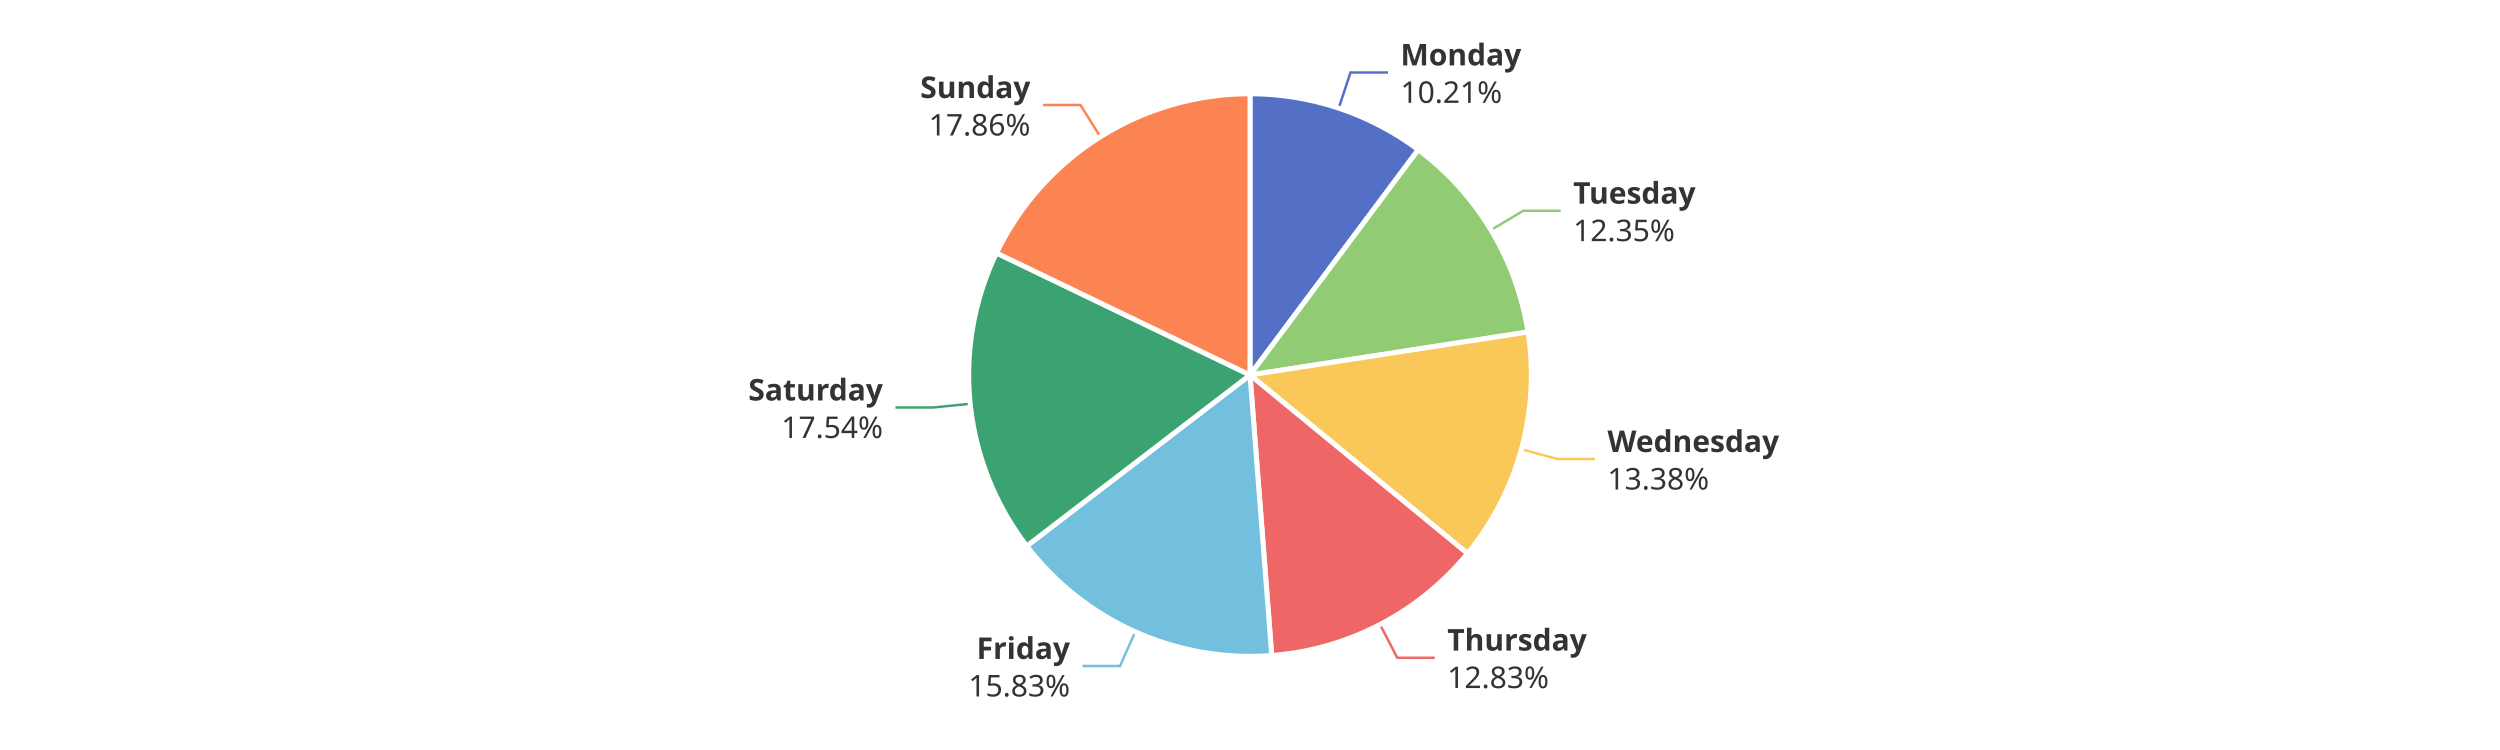
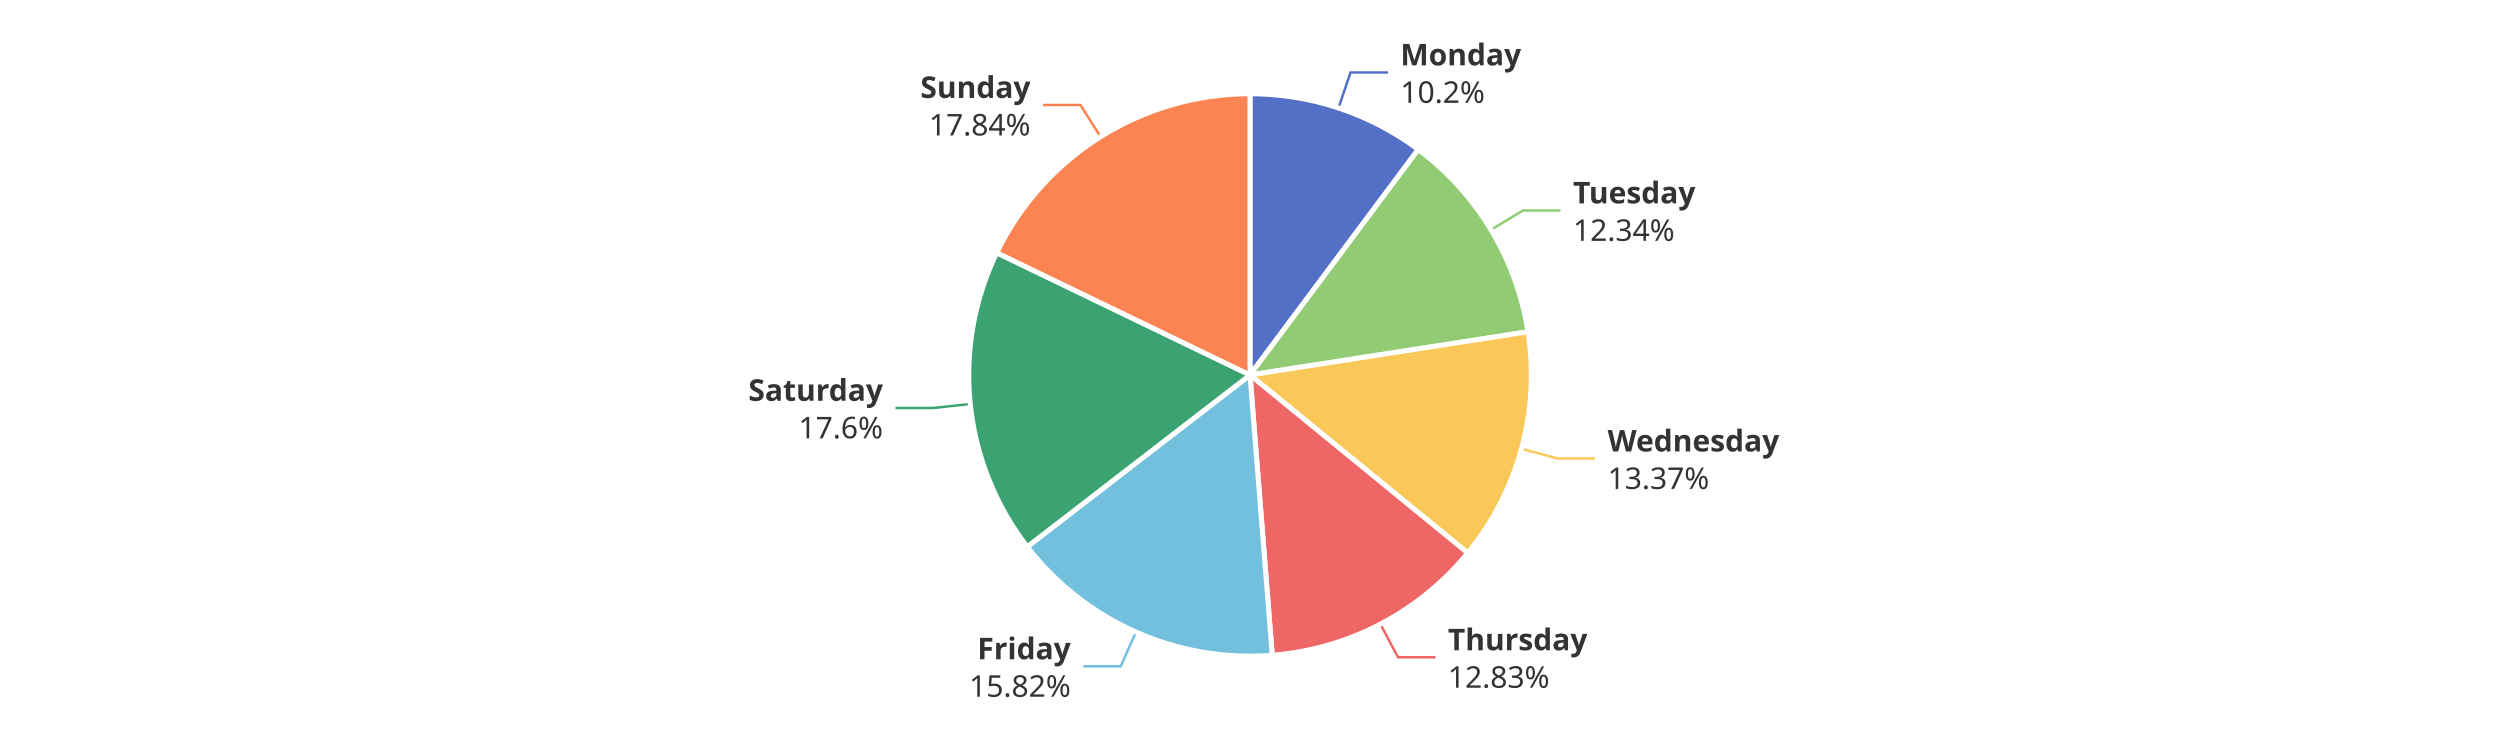
<svg xmlns="http://www.w3.org/2000/svg" width="1000" height="300" version="1.1" baseProfile="full" viewBox="0 0 1000 300">
  <rect width="1000" height="300" x="0" y="0" id="0" fill="#ffffff" />
-   <polyline points="535.5 43.2 540.2 29 555.2 29" fill="none" stroke="#5470c6" />
-   <polyline points="596.4 92 609.3 84.3 624.3 84.3" fill="none" stroke="#91cc75" />
-   <polyline points="608.5 179.7 623 183.6 638 183.6" fill="none" stroke="#fac858" />
-   <polyline points="552 249.8 558.9 263.1 573.9 263.1" fill="none" stroke="#ee6666" />
-   <polyline points="454.1 252.7 448 266.4 433 266.4" fill="none" stroke="#73c0de" />
-   <polyline points="388.1 161.5 373.2 163 358.2 163" fill="none" stroke="#3ba272" />
-   <polyline points="440.1 54.7 432.2 42 417.2 42" fill="none" stroke="#fc8452" />
-   <path d="M500 37.5A112.5 112.5 0 0 1 567.3 59.9L500 150Z" fill="#5470c6" stroke="#fff" stroke-width="2" stroke-linejoin="round" />
-   <path d="M567.3 59.9A112.5 112.5 0 0 1 611.2 132.8L500 150Z" fill="#91cc75" stroke="#fff" stroke-width="2" stroke-linejoin="round" />
-   <path d="M611.2 132.8A112.5 112.5 0 0 1 587 221.4L500 150Z" fill="#fac858" stroke="#fff" stroke-width="2" stroke-linejoin="round" />
-   <path d="M587 221.4A112.5 112.5 0 0 1 508.7 262.2L500 150Z" fill="#ee6666" stroke="#fff" stroke-width="2" stroke-linejoin="round" />
-   <path d="M508.7 262.2A112.5 112.5 0 0 1 410.7 218.4L500 150Z" fill="#73c0de" stroke="#fff" stroke-width="2" stroke-linejoin="round" />
-   <path d="M410.7 218.4A112.5 112.5 0 0 1 398.6 101.2L500 150Z" fill="#3ba272" stroke="#fff" stroke-width="2" stroke-linejoin="round" />
-   <path d="M398.6 101.2A112.5 112.5 0 0 1 500 37.5L500 150Z" fill="#fc8452" stroke="#fff" stroke-width="2" stroke-linejoin="round" />
-   <path d="M0 -15l42.8 0l0 30l-42.8 0Z" transform="translate(560.1988 29.0029)" fill="none" />
-   <text dominant-baseline="central" text-anchor="start" style="font-size:12px;font-family:sans-serif;font-weight:bold;" y="-7.5" transform="translate(560.1988 29.0029)" fill="#333" stroke="rgb(255,255,255)" stroke-width="2" paint-order="stroke" stroke-miterlimit="2">Monday</text>
-   <text dominant-baseline="central" text-anchor="start" style="font-size:12px;font-family:sans-serif;" y="7.5" transform="translate(560.1988 29.0029)" fill="#333" stroke="rgb(255,255,255)" stroke-width="2" paint-order="stroke" stroke-miterlimit="2">10.21%</text>
-   <path d="M0 -15l46.2 0l0 30l-46.2 0Z" transform="translate(629.2728 84.3059)" fill="none" />
-   <text dominant-baseline="central" text-anchor="start" style="font-size:12px;font-family:sans-serif;font-weight:bold;" y="-7.5" transform="translate(629.2728 84.3059)" fill="#333" stroke="rgb(255,255,255)" stroke-width="2" paint-order="stroke" stroke-miterlimit="2">Tuesday</text>
-   <text dominant-baseline="central" text-anchor="start" style="font-size:12px;font-family:sans-serif;" y="7.5" transform="translate(629.2728 84.3059)" fill="#333" stroke="rgb(255,255,255)" stroke-width="2" paint-order="stroke" stroke-miterlimit="2">12.35%</text>
-   <path d="M0 -15l63.6 0l0 30l-63.6 0Z" transform="translate(642.9811 183.6438)" fill="none" />
-   <text dominant-baseline="central" text-anchor="start" style="font-size:12px;font-family:sans-serif;font-weight:bold;" y="-7.5" transform="translate(642.9811 183.6438)" fill="#333" stroke="rgb(255,255,255)" stroke-width="2" paint-order="stroke" stroke-miterlimit="2">Wednesday</text>
-   <text dominant-baseline="central" text-anchor="start" style="font-size:12px;font-family:sans-serif;" y="7.5" transform="translate(642.9811 183.6438)" fill="#333" stroke="rgb(255,255,255)" stroke-width="2" paint-order="stroke" stroke-miterlimit="2">13.38%</text>
-   <path d="M0 -15l50.2 0l0 30l-50.2 0Z" transform="translate(578.9164 263.0713)" fill="none" />
-   <text dominant-baseline="central" text-anchor="start" style="font-size:12px;font-family:sans-serif;font-weight:bold;" y="-7.5" transform="translate(578.9164 263.0713)" fill="#333" stroke="rgb(255,255,255)" stroke-width="2" paint-order="stroke" stroke-miterlimit="2">Thursday</text>
-   <text dominant-baseline="central" text-anchor="start" style="font-size:12px;font-family:sans-serif;" y="7.5" transform="translate(578.9164 263.0713)" fill="#333" stroke="rgb(255,255,255)" stroke-width="2" paint-order="stroke" stroke-miterlimit="2">12.83%</text>
-   <path d="M-40.9 -15l40.9 0l0 30l-40.9 0Z" transform="translate(428.0069 266.4172)" fill="none" />
-   <text dominant-baseline="central" text-anchor="end" style="font-size:12px;font-family:sans-serif;font-weight:bold;" y="-7.5" transform="translate(428.0069 266.4172)" fill="#333" stroke="rgb(255,255,255)" stroke-width="2" paint-order="stroke" stroke-miterlimit="2">Friday</text>
-   <text dominant-baseline="central" text-anchor="end" style="font-size:12px;font-family:sans-serif;" y="7.5" transform="translate(428.0069 266.4172)" fill="#333" stroke="rgb(255,255,255)" stroke-width="2" paint-order="stroke" stroke-miterlimit="2">15.83%</text>
-   <path d="M-48.2 -15l48.2 0l0 30l-48.2 0Z" transform="translate(353.1681 163.0352)" fill="none" />
-   <text dominant-baseline="central" text-anchor="end" style="font-size:12px;font-family:sans-serif;font-weight:bold;" y="-7.5" transform="translate(353.1681 163.0352)" fill="#333" stroke="rgb(255,255,255)" stroke-width="2" paint-order="stroke" stroke-miterlimit="2">Saturday</text>
-   <text dominant-baseline="central" text-anchor="end" style="font-size:12px;font-family:sans-serif;" y="7.5" transform="translate(353.1681 163.0352)" fill="#333" stroke="rgb(255,255,255)" stroke-width="2" paint-order="stroke" stroke-miterlimit="2">17.54%</text>
-   <path d="M-40.9 -15l40.9 0l0 30l-40.9 0Z" transform="translate(412.1562 42.0488)" fill="none" />
-   <text dominant-baseline="central" text-anchor="end" style="font-size:12px;font-family:sans-serif;font-weight:bold;" y="-7.5" transform="translate(412.1562 42.0488)" fill="#333" stroke="rgb(255,255,255)" stroke-width="2" paint-order="stroke" stroke-miterlimit="2">Sunday</text>
-   <text dominant-baseline="central" text-anchor="end" style="font-size:12px;font-family:sans-serif;" y="7.5" transform="translate(412.1562 42.0488)" fill="#333" stroke="rgb(255,255,255)" stroke-width="2" paint-order="stroke" stroke-miterlimit="2">17.86%</text>
+   <polyline points="535.4 43.2 540.2 29 555.2 29" fill="none" stroke="#5470c6" />
+   <polyline points="596.4 91.9 609.2 84.2 624.2 84.2" fill="none" stroke="#91cc75" />
+   <polyline points="608.6 179.5 623 183.4 638 183.4" fill="none" stroke="#fac858" />
+   <polyline points="552.2 249.7 559.2 262.9 574.2 262.9" fill="none" stroke="#ee6666" />
+   <polyline points="454.4 252.8 448.3 266.5 433.3 266.5" fill="none" stroke="#73c0de" />
+   <polyline points="388.1 161.6 373.2 163.2 358.2 163.2" fill="none" stroke="#3ba272" />
+   <polyline points="440.2 54.7 432.2 42 417.2 42" fill="none" stroke="#fc8452" />
+   <path d="M500 37.5A112.5 112.5 0 0 1 567.3 59.8L500 150Z" fill="#5470c6" stroke="#fff" stroke-width="2" stroke-linejoin="round" />
+   <path d="M567.3 59.8A112.5 112.5 0 0 1 611.2 132.7L500 150Z" fill="#91cc75" stroke="#fff" stroke-width="2" stroke-linejoin="round" />
+   <path d="M611.2 132.7A112.5 112.5 0 0 1 587.1 221.2L500 150Z" fill="#fac858" stroke="#fff" stroke-width="2" stroke-linejoin="round" />
+   <path d="M587.1 221.2A112.5 112.5 0 0 1 508.9 262.1L500 150Z" fill="#ee6666" stroke="#fff" stroke-width="2" stroke-linejoin="round" />
+   <path d="M508.9 262.1A112.5 112.5 0 0 1 410.9 218.7L500 150Z" fill="#73c0de" stroke="#fff" stroke-width="2" stroke-linejoin="round" />
+   <path d="M410.9 218.7A112.5 112.5 0 0 1 398.7 101.1L500 150Z" fill="#3ba272" stroke="#fff" stroke-width="2" stroke-linejoin="round" />
+   <path d="M398.7 101.1A112.5 112.5 0 0 1 500 37.5L500 150Z" fill="#fc8452" stroke="#fff" stroke-width="2" stroke-linejoin="round" />
+   <path d="M0 -15l42.8 0l0 30l-42.8 0Z" transform="translate(560.1569 28.989)" fill="none" />
+   <text dominant-baseline="central" text-anchor="start" style="font-size:12px;font-family:sans-serif;font-weight:bold;" y="-7.5" transform="translate(560.1569 28.989)" fill="#333" stroke="rgb(255,255,255)" stroke-width="2" paint-order="stroke" stroke-miterlimit="2">Monday</text>
+   <text dominant-baseline="central" text-anchor="start" style="font-size:12px;font-family:sans-serif;" y="7.5" transform="translate(560.1569 28.989)" fill="#333" stroke="rgb(255,255,255)" stroke-width="2" paint-order="stroke" stroke-miterlimit="2">10.2%</text>
+   <path d="M0 -15l46.2 0l0 30l-46.2 0Z" transform="translate(629.2041 84.1918)" fill="none" />
+   <text dominant-baseline="central" text-anchor="start" style="font-size:12px;font-family:sans-serif;font-weight:bold;" y="-7.5" transform="translate(629.2041 84.1918)" fill="#333" stroke="rgb(255,255,255)" stroke-width="2" paint-order="stroke" stroke-miterlimit="2">Tuesday</text>
+   <text dominant-baseline="central" text-anchor="start" style="font-size:12px;font-family:sans-serif;" y="7.5" transform="translate(629.2041 84.1918)" fill="#333" stroke="rgb(255,255,255)" stroke-width="2" paint-order="stroke" stroke-miterlimit="2">12.34%</text>
+   <path d="M0 -15l63.6 0l0 30l-63.6 0Z" transform="translate(643.0399 183.428)" fill="none" />
+   <text dominant-baseline="central" text-anchor="start" style="font-size:12px;font-family:sans-serif;font-weight:bold;" y="-7.5" transform="translate(643.0399 183.428)" fill="#333" stroke="rgb(255,255,255)" stroke-width="2" paint-order="stroke" stroke-miterlimit="2">Wednesday</text>
+   <text dominant-baseline="central" text-anchor="start" style="font-size:12px;font-family:sans-serif;" y="7.5" transform="translate(643.0399 183.428)" fill="#333" stroke="rgb(255,255,255)" stroke-width="2" paint-order="stroke" stroke-miterlimit="2">13.37%</text>
+   <path d="M0 -15l50.2 0l0 30l-50.2 0Z" transform="translate(579.1594 262.9443)" fill="none" />
+   <text dominant-baseline="central" text-anchor="start" style="font-size:12px;font-family:sans-serif;font-weight:bold;" y="-7.5" transform="translate(579.1594 262.9443)" fill="#333" stroke="rgb(255,255,255)" stroke-width="2" paint-order="stroke" stroke-miterlimit="2">Thursday</text>
+   <text dominant-baseline="central" text-anchor="start" style="font-size:12px;font-family:sans-serif;" y="7.5" transform="translate(579.1594 262.9443)" fill="#333" stroke="rgb(255,255,255)" stroke-width="2" paint-order="stroke" stroke-miterlimit="2">12.83%</text>
+   <path d="M-40.9 -15l40.9 0l0 30l-40.9 0Z" transform="translate(428.3046 266.5497)" fill="none" />
+   <text dominant-baseline="central" text-anchor="end" style="font-size:12px;font-family:sans-serif;font-weight:bold;" y="-7.5" transform="translate(428.3046 266.5497)" fill="#333" stroke="rgb(255,255,255)" stroke-width="2" paint-order="stroke" stroke-miterlimit="2">Friday</text>
+   <text dominant-baseline="central" text-anchor="end" style="font-size:12px;font-family:sans-serif;" y="7.5" transform="translate(428.3046 266.5497)" fill="#333" stroke="rgb(255,255,255)" stroke-width="2" paint-order="stroke" stroke-miterlimit="2">15.82%</text>
+   <path d="M-48.2 -15l48.2 0l0 30l-48.2 0Z" transform="translate(353.1824 163.1734)" fill="none" />
+   <text dominant-baseline="central" text-anchor="end" style="font-size:12px;font-family:sans-serif;font-weight:bold;" y="-7.5" transform="translate(353.1824 163.1734)" fill="#333" stroke="rgb(255,255,255)" stroke-width="2" paint-order="stroke" stroke-miterlimit="2">Saturday</text>
+   <text dominant-baseline="central" text-anchor="end" style="font-size:12px;font-family:sans-serif;" y="7.5" transform="translate(353.1824 163.1734)" fill="#333" stroke="rgb(255,255,255)" stroke-width="2" paint-order="stroke" stroke-miterlimit="2">17.6%</text>
+   <path d="M-40.9 -15l40.9 0l0 30l-40.9 0Z" transform="translate(412.1962 42.0236)" fill="none" />
+   <text dominant-baseline="central" text-anchor="end" style="font-size:12px;font-family:sans-serif;font-weight:bold;" y="-7.5" transform="translate(412.1962 42.0236)" fill="#333" stroke="rgb(255,255,255)" stroke-width="2" paint-order="stroke" stroke-miterlimit="2">Sunday</text>
+   <text dominant-baseline="central" text-anchor="end" style="font-size:12px;font-family:sans-serif;" y="7.5" transform="translate(412.1962 42.0236)" fill="#333" stroke="rgb(255,255,255)" stroke-width="2" paint-order="stroke" stroke-miterlimit="2">17.84%</text>
</svg>
